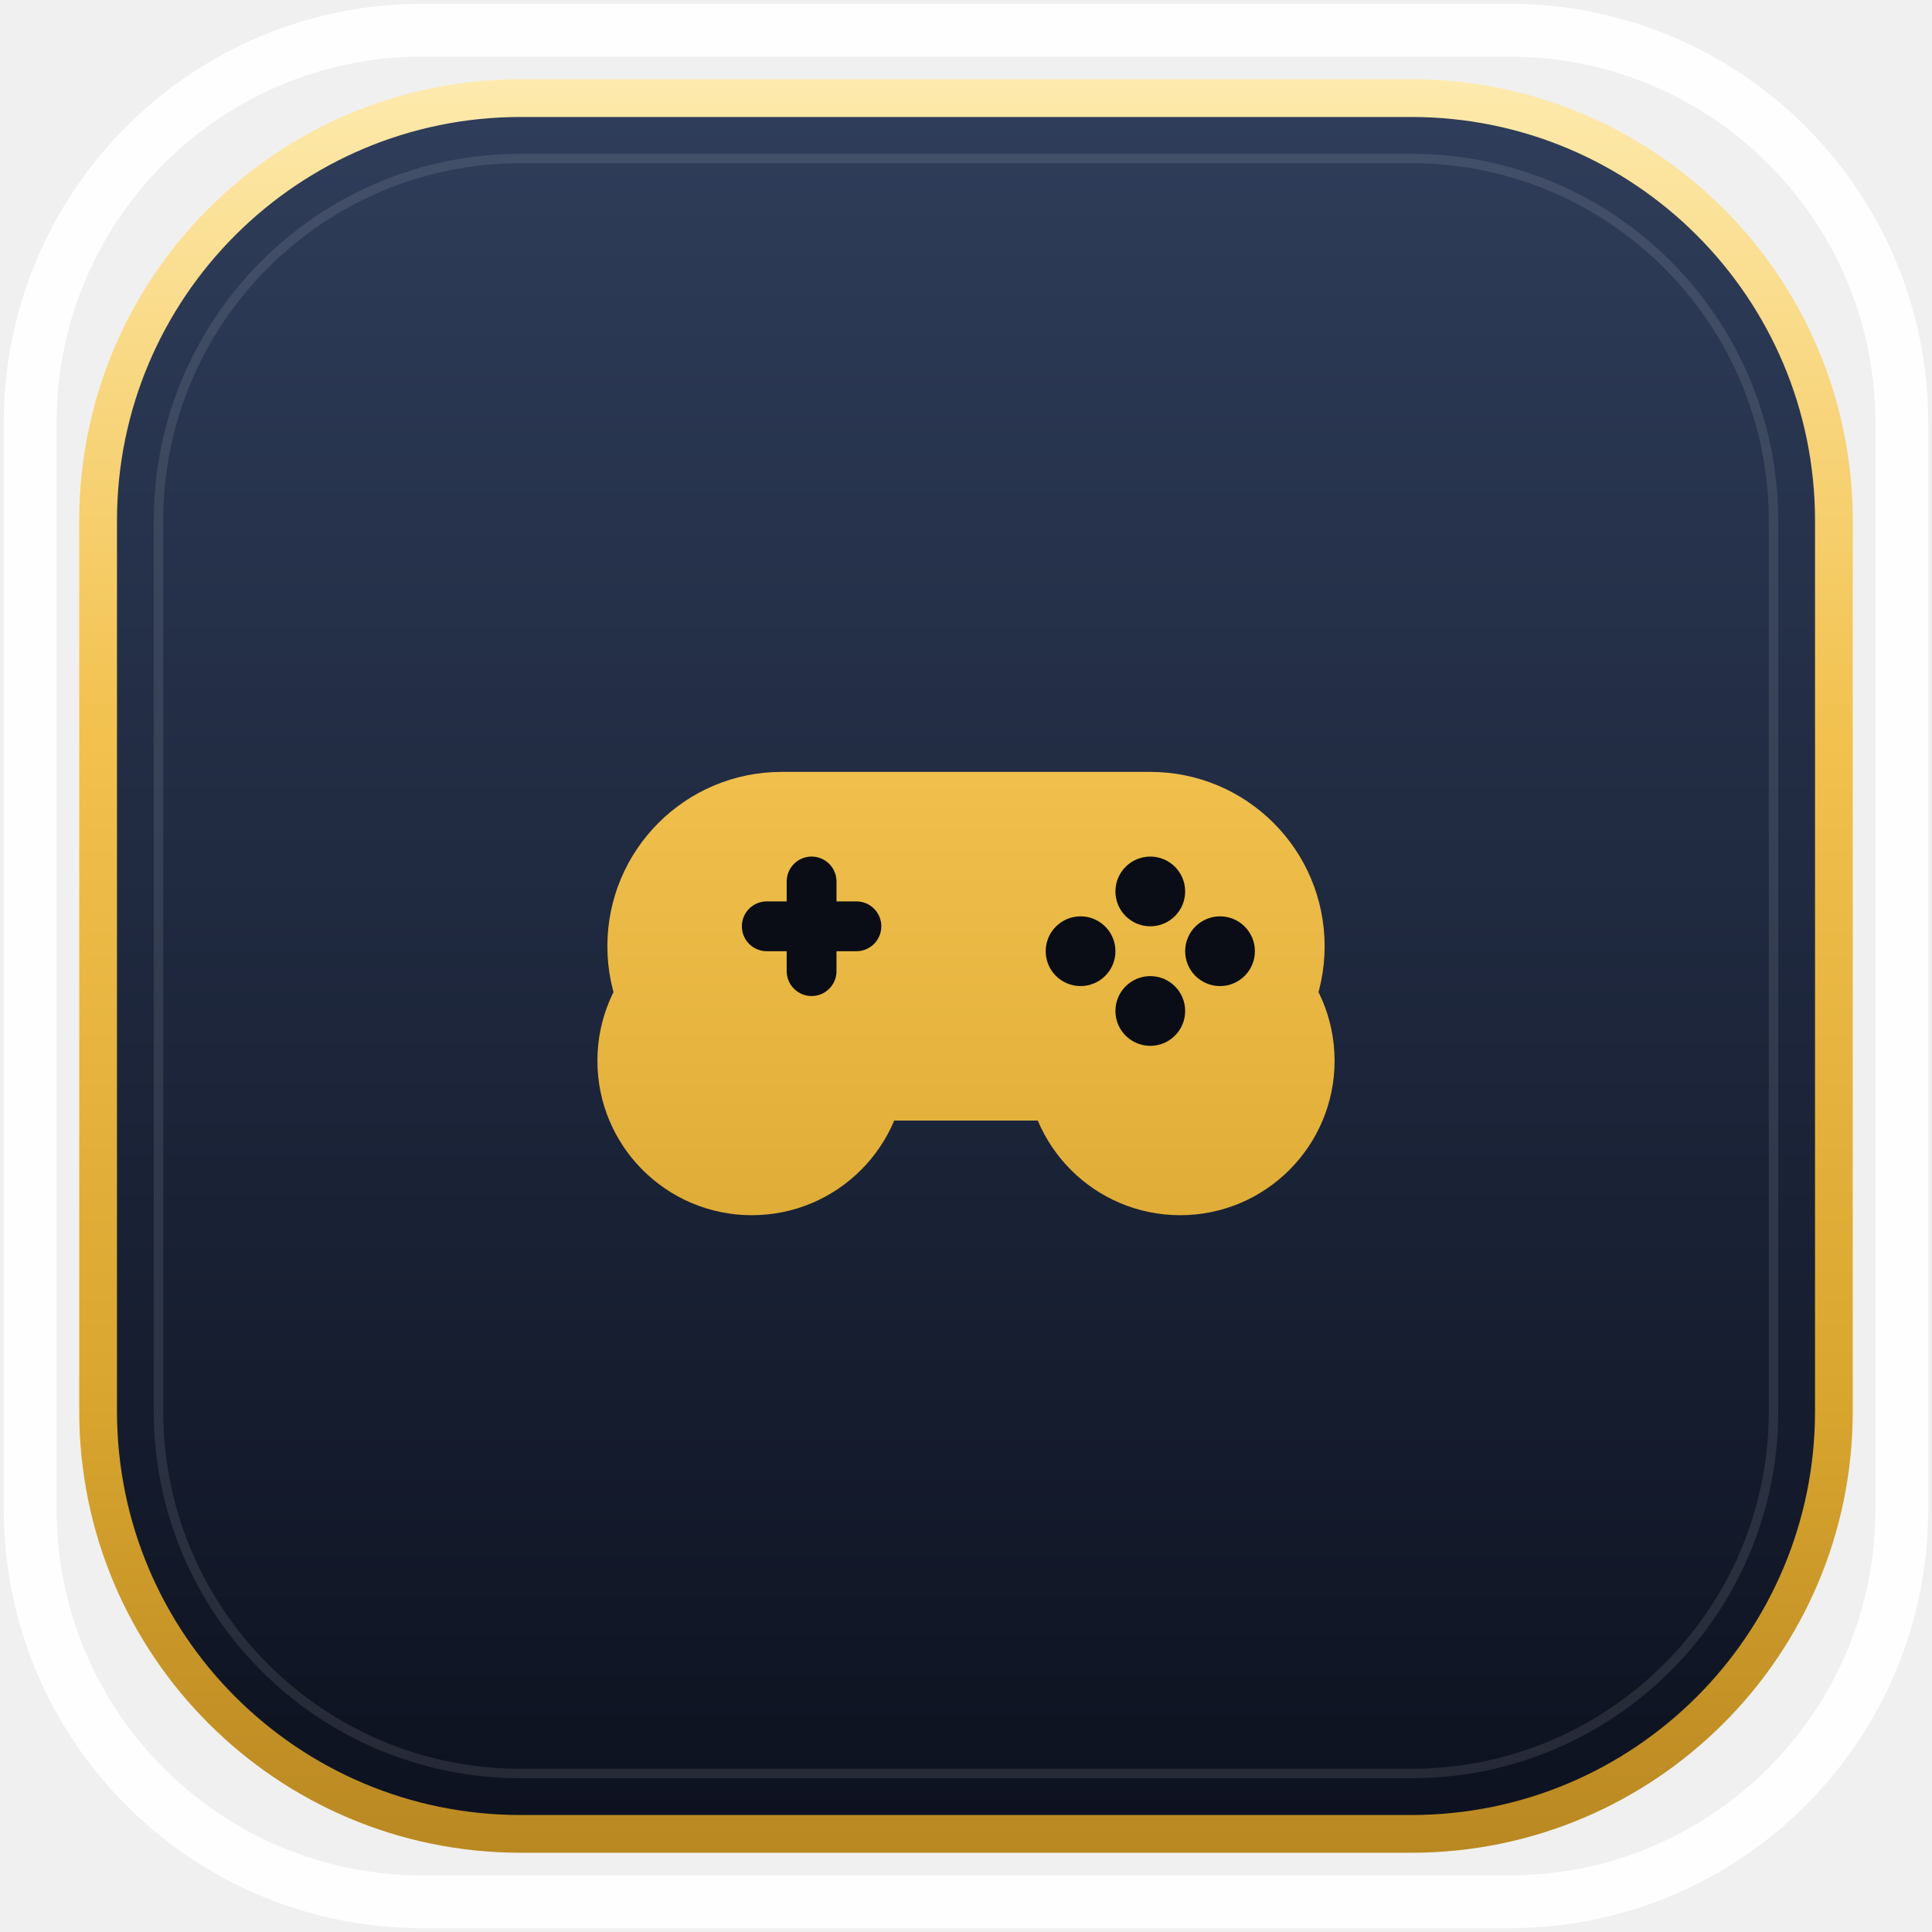
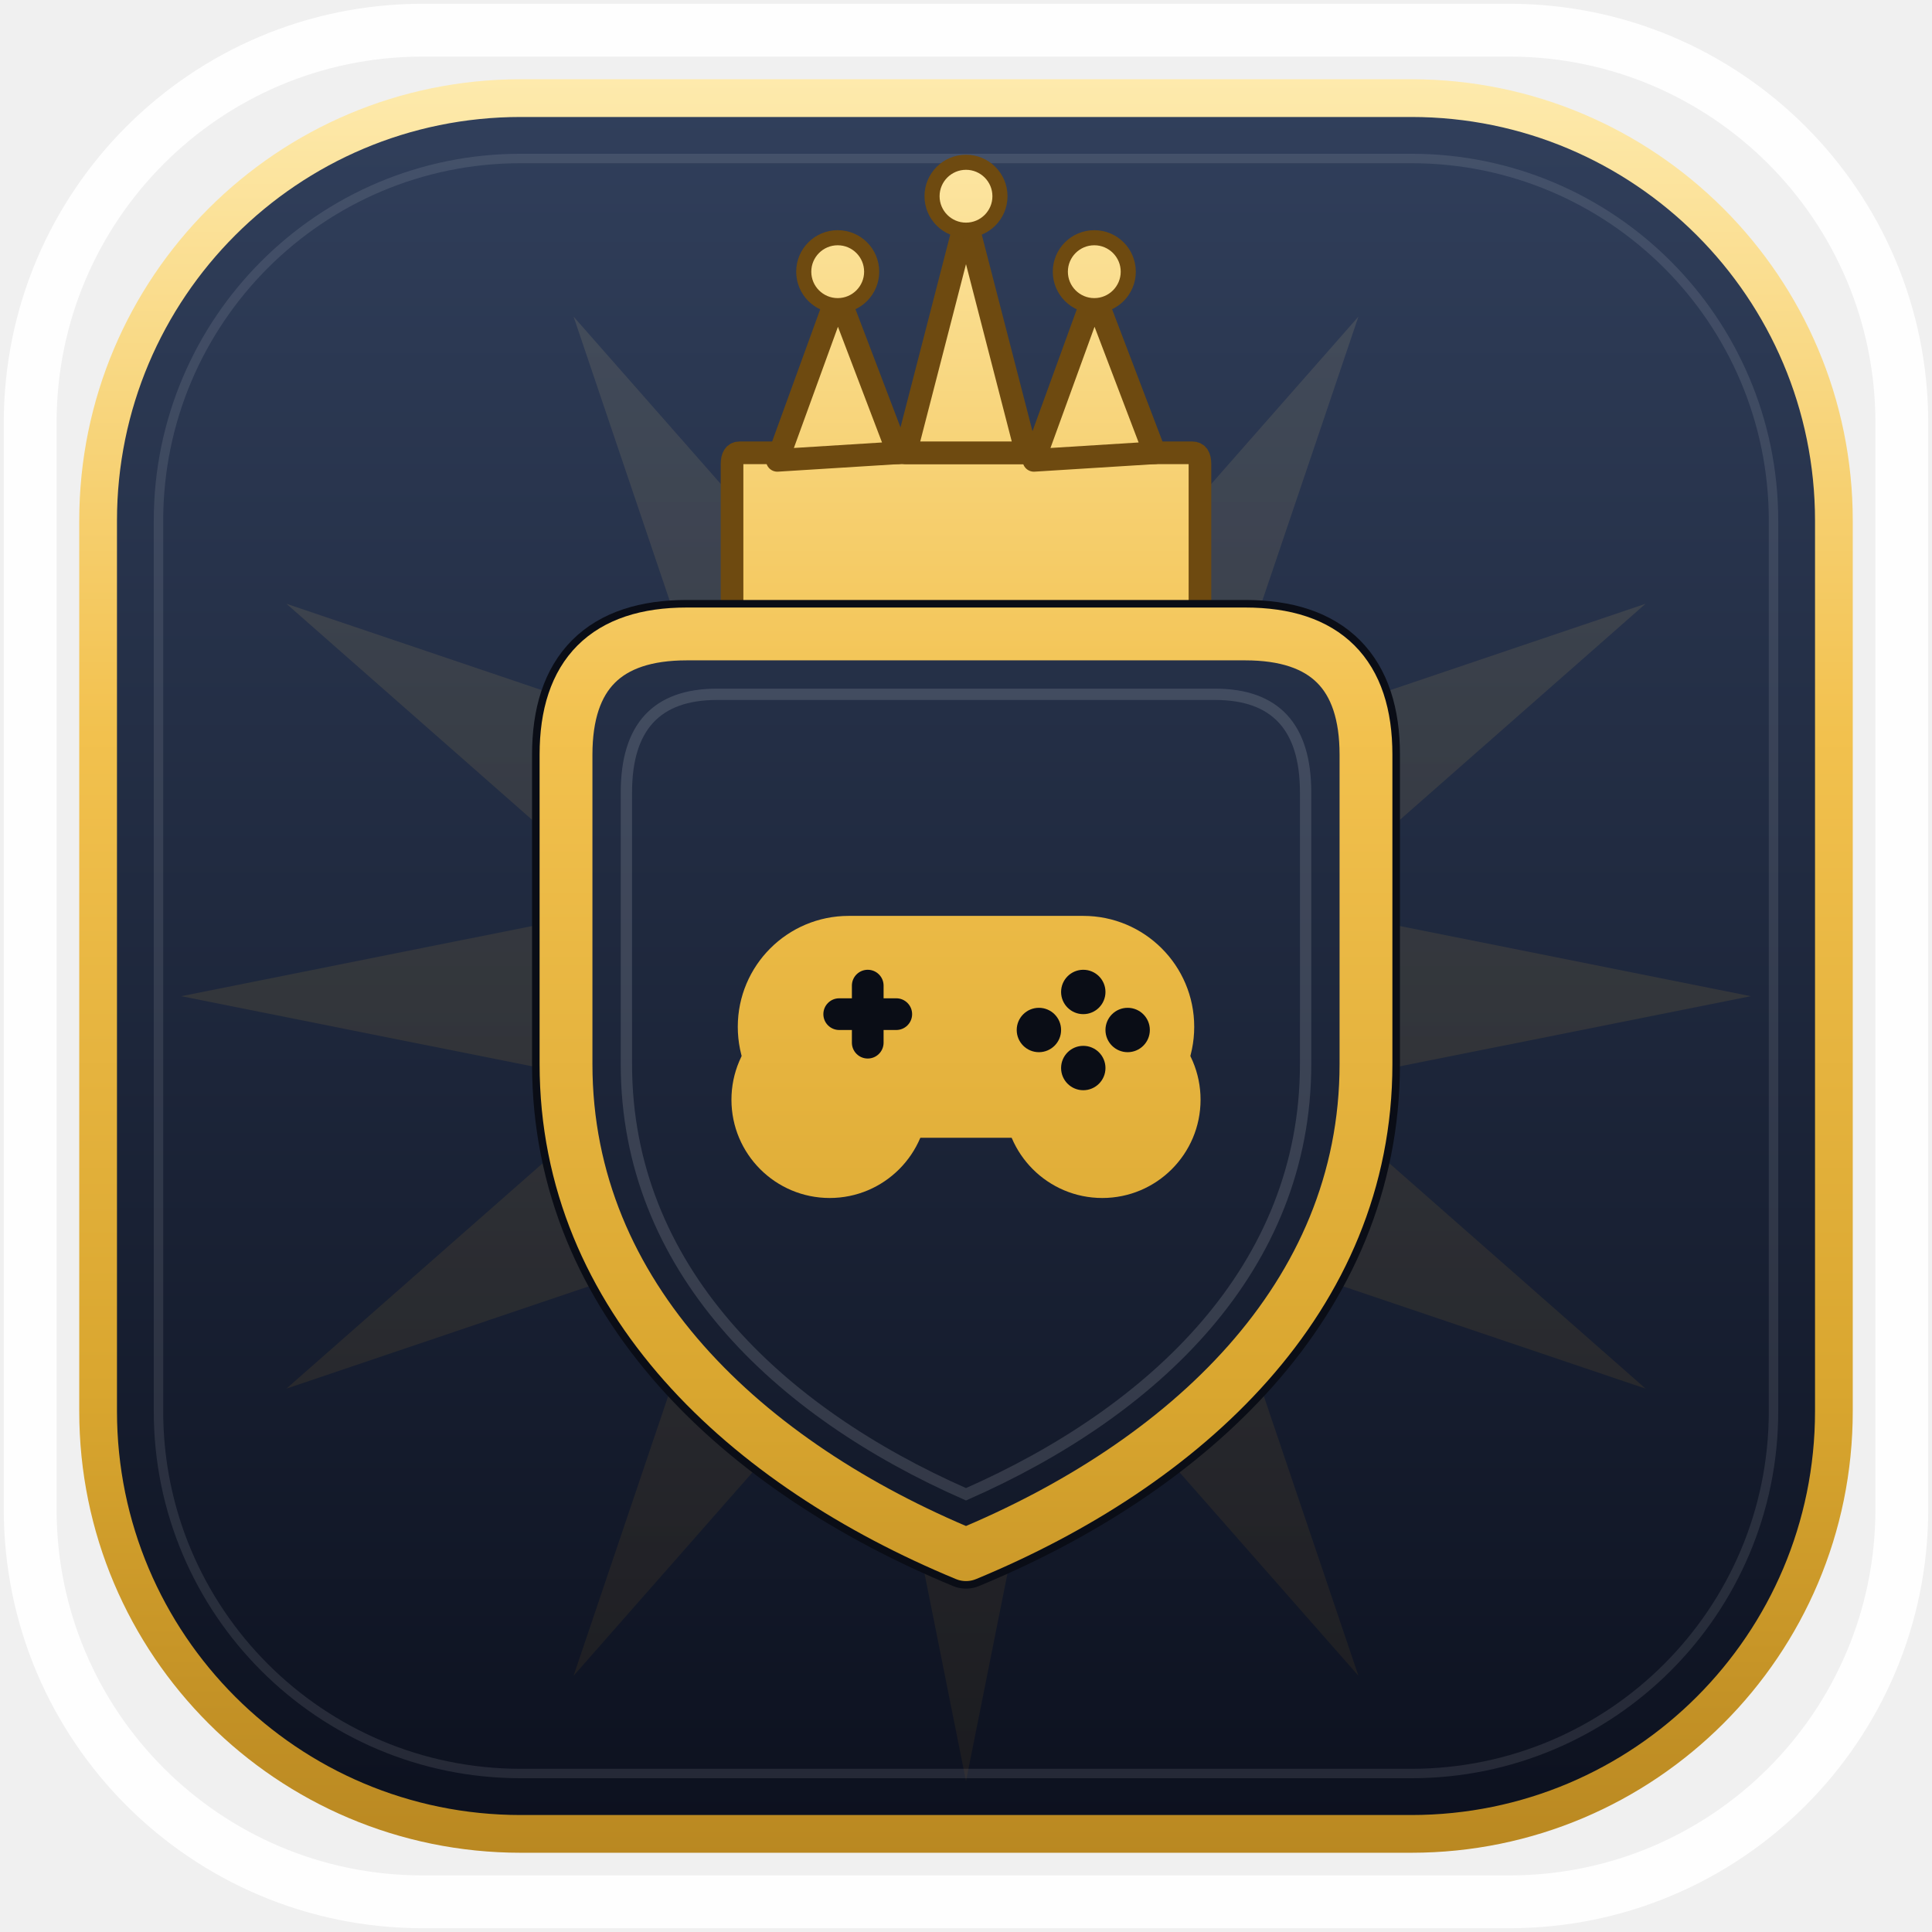
<svg xmlns="http://www.w3.org/2000/svg" width="1024" height="1024" viewBox="0 0 512 512">
-   <linearGradient id="b" x1="0" x2="0" y1="0" y2="512" gradientUnits="userSpaceOnUse">
-     <stop offset="0" stop-color="#ffefb8" />
-     <stop offset=".38" stop-color="#f2c14e" />
-     <stop offset=".72" stop-color="#d9a62f" />
-     <stop offset="1" stop-color="#b4831f" />
-   </linearGradient>
-   <linearGradient id="a" x1="0" x2="0" y1="0" y2="512" gradientUnits="userSpaceOnUse">
-     <stop offset="0" stop-color="#31405e" />
-     <stop offset="1" stop-color="#0b0f1c" />
-   </linearGradient>
+   <defs>
+     <linearGradient id="b" x1="0" x2="0" y1="0" y2="512" gradientUnits="userSpaceOnUse">
+       <stop offset="0" stop-color="#ffefb8" />
+       <stop offset=".38" stop-color="#f2c14e" />
+       <stop offset=".72" stop-color="#d9a62f" />
+       <stop offset="1" stop-color="#b4831f" />
+     </linearGradient>
+     <linearGradient id="c" x1="0" x2="0" y1="0" y2="512" gradientUnits="userSpaceOnUse">
+       <stop offset="0" stop-color="#ffefb8" />
+       <stop offset=".55" stop-color="#d9a62f" />
+       <stop offset="1" stop-color="#7e5612" />
+     </linearGradient>
+     <linearGradient id="a" x1="0" x2="0" y1="0" y2="512" gradientUnits="userSpaceOnUse">
+       <stop offset="0" stop-color="#33425f" />
+       <stop offset="1" stop-color="#0a0e1b" />
+     </linearGradient>
+   </defs>
  <rect width="460" height="460" x="26" y="26" fill="url(#a)" rx="112" />
  <rect width="460" height="460" x="26" y="26" fill="none" stroke="url(#b)" stroke-width="10" rx="112" />
  <rect width="428" height="428" x="42" y="42" fill="none" stroke="#fff" stroke-opacity=".1" stroke-width="2.5" rx="96" />
+   <path fill="url(#c)" d="M464.0 264.0 L344.9 287.8 L436.1 368.0 L321.1 329.1 L360.0 444.1 L279.8 352.9 L256.0 472.0 L232.2 352.9 L152.0 444.1 L190.9 329.1 L75.9 368.0 L167.1 287.8 L48.0 264.0 L167.1 240.2 L75.9 160.0 L190.9 198.9 L152.0 83.9 L232.2 175.1 L256.0 56.0 L279.8 175.1 L360.0 83.9 L321.1 198.9 L436.1 160.0 L344.9 240.2 Z" opacity=".11" />
+   <path fill="url(#b)" stroke="#6e4a10" stroke-linejoin="round" stroke-width="6" d="M196 120 Q194 120 194 123 L194 166 Q194 172 200 172 L312 172 Q318 172 318 166 L318 123 Q318 120 316 120 Z" />
+   <path fill="url(#b)" stroke="#6e4a10" stroke-linejoin="round" stroke-width="6" d="M206 122 L222 78 L238 120 Z" />
+   <path fill="url(#b)" stroke="#6e4a10" stroke-linejoin="round" stroke-width="6" d="M240 120 L256 58 L272 120 Z" />
+   <path fill="url(#b)" stroke="#6e4a10" stroke-linejoin="round" stroke-width="6" d="M274 122 L290 78 L306 120 Z" />
+   <circle cx="222" cy="72" r="9" fill="url(#b)" stroke="#6e4a10" stroke-width="4" />
+   <circle cx="256" cy="52" r="9" fill="url(#b)" stroke="#6e4a10" stroke-width="4" />
+   <circle cx="290" cy="72" r="9" fill="url(#b)" stroke="#6e4a10" stroke-width="4" />
+   <path fill="url(#a)" stroke="#0a0d16" stroke-linejoin="round" stroke-width="18" d="M150 200 Q150 168 182 168 L330 168 Q362 168 362 200 L362 282 C362 344 314 388 256 412 C198 388 150 344 150 282 Z" />
+   <path fill="url(#a)" stroke="url(#b)" stroke-linejoin="round" stroke-width="14" d="M150 200 Q150 168 182 168 L330 168 Q362 168 362 200 L362 282 C362 344 314 388 256 412 C198 388 150 344 150 282 Z" />
+   <path fill="none" stroke="#fff" stroke-opacity=".14" stroke-width="3" d="M166 210 Q166 184 190 184 L322 184 Q346 184 346 210 L346 282 C346 336 306 374 256 396 C206 374 166 336 166 282 Z" />
  <g fill="url(#b)">
-     <rect width="190.08" height="92.4" x="160.96" y="204.56" rx="46.2" />
-     <circle cx="199.24" cy="281.12" r="40.92" />
-     <circle cx="312.76" cy="281.12" r="40.92" />
+     <rect width="120.96" height="58.8" x="195.52" y="242.72" rx="29.4" />
+     <circle cx="219.88" cy="291.44" r="26.04" />
+     <circle cx="292.12" cy="291.44" r="26.04" />
  </g>
  <g fill="#0a0d16">
-     <rect width="36.96" height="13.2" x="196.6" y="238.88" rx="6.6" />
-     <rect width="13.2" height="36.96" x="208.48" y="227" rx="6.6" />
+     <rect width="23.52" height="8.4" x="218.2" y="264.56" rx="4.2" />
+     <rect width="8.4" height="23.52" x="225.76" y="257" rx="4.2" />
  </g>
  <g fill="#0a0d16">
-     <circle cx="323.32" cy="252.08" r="9.24" />
-     <circle cx="304.84" cy="236.24" r="9.24" />
-     <circle cx="286.36" cy="252.08" r="9.24" />
-     <circle cx="304.84" cy="267.92" r="9.24" />
+     <circle cx="298.84" cy="272.96" r="5.88" />
+     <circle cx="287.08" cy="262.88" r="5.88" />
+     <circle cx="275.32" cy="272.96" r="5.88" />
+     <circle cx="287.08" cy="283.04" r="5.88" />
  </g>
  <rect width="496" height="496" x="8" y="8" fill="none" stroke="#fff" stroke-opacity=".92" stroke-width="14" rx="104" />
</svg>
